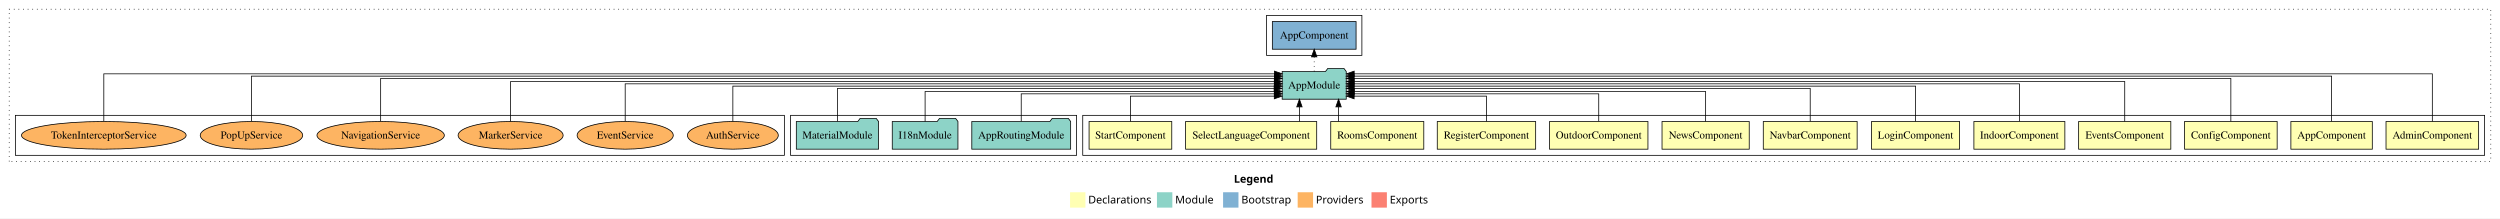
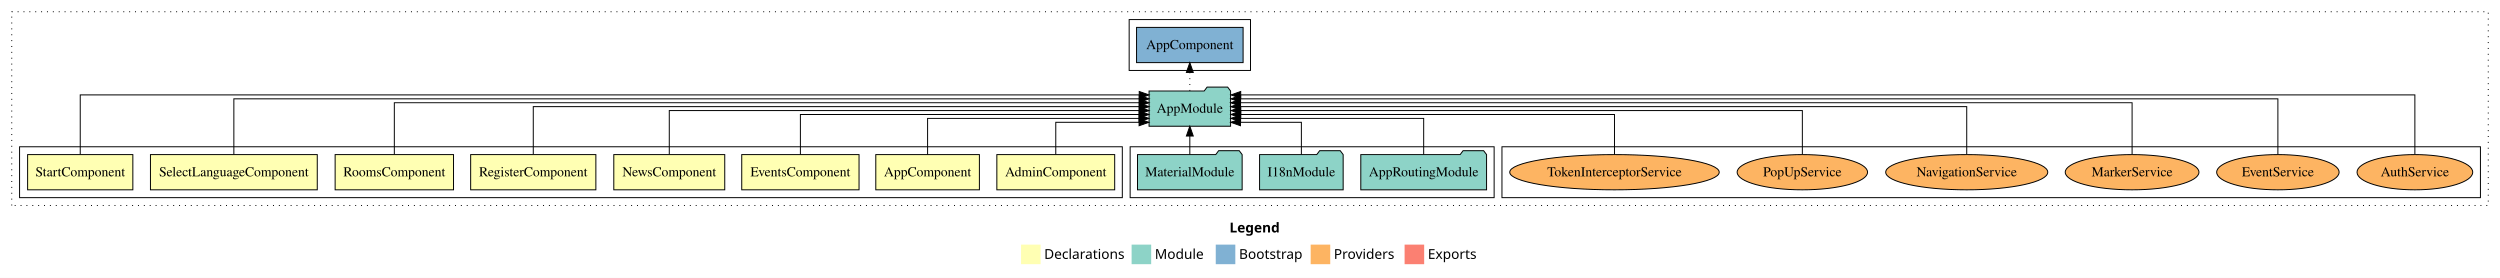
- <svg xmlns="http://www.w3.org/2000/svg" width="3251pt" height="284pt" viewBox="0.00 0.00 3251.00 284.00">
+ <svg xmlns="http://www.w3.org/2000/svg" width="2555pt" height="284pt" viewBox="0.00 0.00 2555.00 284.00">
  <g id="graph0" class="graph" transform="scale(1 1) rotate(0) translate(4 280)">
-     <polygon fill="white" stroke="transparent" points="-4,4 -4,-280 3247,-280 3247,4 -4,4" />
-     <text text-anchor="start" x="1600.51" y="-42.4" font-family="sans-serif" font-weight="bold" font-size="14.00">Legend</text>
-     <polygon fill="#ffffb3" stroke="transparent" points="1387.5,-10 1387.5,-30 1407.5,-30 1407.5,-10 1387.5,-10" />
-     <text text-anchor="start" x="1411.13" y="-15.4" font-family="sans-serif" font-size="14.00">  Declarations</text>
-     <polygon fill="#8dd3c7" stroke="transparent" points="1500.5,-10 1500.5,-30 1520.5,-30 1520.5,-10 1500.5,-10" />
-     <text text-anchor="start" x="1524.23" y="-15.4" font-family="sans-serif" font-size="14.00">  Module</text>
-     <polygon fill="#80b1d3" stroke="transparent" points="1586.5,-10 1586.5,-30 1606.5,-30 1606.5,-10 1586.5,-10" />
-     <text text-anchor="start" x="1610.28" y="-15.4" font-family="sans-serif" font-size="14.00">  Bootstrap</text>
-     <polygon fill="#fdb462" stroke="transparent" points="1683.5,-10 1683.5,-30 1703.5,-30 1703.5,-10 1683.5,-10" />
-     <text text-anchor="start" x="1707.17" y="-15.4" font-family="sans-serif" font-size="14.00">  Providers</text>
-     <polygon fill="#fb8072" stroke="transparent" points="1779.5,-10 1779.5,-30 1799.5,-30 1799.5,-10 1779.5,-10" />
-     <text text-anchor="start" x="1803.23" y="-15.4" font-family="sans-serif" font-size="14.00">  Exports</text>
+     <polygon fill="white" stroke="transparent" points="-4,4 -4,-280 2551,-280 2551,4 -4,4" />
+     <text text-anchor="start" x="1252.51" y="-42.4" font-family="sans-serif" font-weight="bold" font-size="14.00">Legend</text>
+     <polygon fill="#ffffb3" stroke="transparent" points="1039.5,-10 1039.5,-30 1059.5,-30 1059.5,-10 1039.5,-10" />
+     <text text-anchor="start" x="1063.13" y="-15.4" font-family="sans-serif" font-size="14.00">  Declarations</text>
+     <polygon fill="#8dd3c7" stroke="transparent" points="1152.5,-10 1152.5,-30 1172.5,-30 1172.5,-10 1152.5,-10" />
+     <text text-anchor="start" x="1176.23" y="-15.4" font-family="sans-serif" font-size="14.00">  Module</text>
+     <polygon fill="#80b1d3" stroke="transparent" points="1238.5,-10 1238.5,-30 1258.5,-30 1258.5,-10 1238.5,-10" />
+     <text text-anchor="start" x="1262.28" y="-15.4" font-family="sans-serif" font-size="14.00">  Bootstrap</text>
+     <polygon fill="#fdb462" stroke="transparent" points="1335.5,-10 1335.5,-30 1355.5,-30 1355.5,-10 1335.5,-10" />
+     <text text-anchor="start" x="1359.17" y="-15.4" font-family="sans-serif" font-size="14.00">  Providers</text>
+     <polygon fill="#fb8072" stroke="transparent" points="1431.5,-10 1431.5,-30 1451.5,-30 1451.5,-10 1431.5,-10" />
+     <text text-anchor="start" x="1455.23" y="-15.4" font-family="sans-serif" font-size="14.00">  Exports</text>
    <g id="clust1" class="cluster">
-       <polygon fill="none" stroke="black" stroke-dasharray="1,5" points="8,-70 8,-268 3235,-268 3235,-70 8,-70" />
+       <polygon fill="none" stroke="black" stroke-dasharray="1,5" points="8,-70 8,-268 2539,-268 2539,-70 8,-70" />
+     </g>
+     <g id="clust14" class="cluster">
+       <polygon fill="none" stroke="black" points="1531,-78 1531,-130 2531,-130 2531,-78 1531,-78" />
+     </g>
+     <g id="clust11" class="cluster">
+       <polygon fill="none" stroke="black" points="1151,-78 1151,-130 1523,-130 1523,-78 1151,-78" />
+     </g>
+     <g id="clust13" class="cluster">
+       <polygon fill="none" stroke="black" points="1150,-208 1150,-260 1274,-260 1274,-208 1150,-208" />
    </g>
    <g id="clust2" class="cluster">
-       <polygon fill="none" stroke="black" points="1404,-78 1404,-130 3227,-130 3227,-78 1404,-78" />
-     </g>
-     <g id="clust18" class="cluster">
-       <polygon fill="none" stroke="black" points="1643,-208 1643,-260 1767,-260 1767,-208 1643,-208" />
-     </g>
-     <g id="clust16" class="cluster">
-       <polygon fill="none" stroke="black" points="1024,-78 1024,-130 1396,-130 1396,-78 1024,-78" />
-     </g>
-     <g id="clust19" class="cluster">
-       <polygon fill="none" stroke="black" points="16,-78 16,-130 1016,-130 1016,-78 16,-78" />
+       <polygon fill="none" stroke="black" points="16,-78 16,-130 1143,-130 1143,-78 16,-78" />
    </g>
    <g id="node1" class="node">
-       <polygon fill="#ffffb3" stroke="black" points="3219.22,-122 3098.78,-122 3098.78,-86 3219.22,-86 3219.22,-122" />
-       <text text-anchor="middle" x="3159" y="-99.8" font-family="Times,serif" font-size="14.00">AdminComponent</text>
+       <polygon fill="#ffffb3" stroke="black" points="1135.22,-122 1014.78,-122 1014.78,-86 1135.22,-86 1135.22,-122" />
+       <text text-anchor="middle" x="1075" y="-99.8" font-family="Times,serif" font-size="14.00">AdminComponent</text>
+     </g>
+     <g id="node9" class="node">
+       <polygon fill="#8dd3c7" stroke="black" points="1253.66,-187 1250.66,-191 1229.66,-191 1226.66,-187 1170.34,-187 1170.34,-151 1253.66,-151 1253.66,-187" />
+       <text text-anchor="middle" x="1212" y="-164.8" font-family="Times,serif" font-size="14.00">AppModule</text>
+     </g>
+     <g id="edge1" class="edge">
+       <path fill="none" stroke="black" d="M1075,-122.12C1075,-136.78 1075,-155 1075,-155 1075,-155 1160.15,-155 1160.15,-155" />
+       <polygon fill="black" stroke="black" points="1160.15,-158.5 1170.15,-155 1160.15,-151.5 1160.15,-158.5" />
+     </g>
+     <g id="node2" class="node">
+       <polygon fill="#ffffb3" stroke="black" points="996.94,-122 891.06,-122 891.06,-86 996.94,-86 996.94,-122" />
+       <text text-anchor="middle" x="944" y="-99.8" font-family="Times,serif" font-size="14.00">AppComponent</text>
+     </g>
+     <g id="edge2" class="edge">
+       <path fill="none" stroke="black" d="M944,-122.01C944,-138.05 944,-159 944,-159 944,-159 1160.12,-159 1160.12,-159" />
+       <polygon fill="black" stroke="black" points="1160.13,-162.5 1170.12,-159 1160.12,-155.5 1160.13,-162.5" />
+     </g>
+     <g id="node3" class="node">
+       <polygon fill="#ffffb3" stroke="black" points="873.94,-122 754.06,-122 754.06,-86 873.94,-86 873.94,-122" />
+       <text text-anchor="middle" x="814" y="-99.8" font-family="Times,serif" font-size="14.00">EventsComponent</text>
+     </g>
+     <g id="edge3" class="edge">
+       <path fill="none" stroke="black" d="M814,-122.02C814,-139.37 814,-163 814,-163 814,-163 1160.16,-163 1160.16,-163" />
+       <polygon fill="black" stroke="black" points="1160.16,-166.5 1170.16,-163 1160.16,-159.5 1160.16,-166.5" />
+     </g>
+     <g id="node4" class="node">
+       <polygon fill="#ffffb3" stroke="black" points="736.7,-122 623.3,-122 623.3,-86 736.7,-86 736.7,-122" />
+       <text text-anchor="middle" x="680" y="-99.8" font-family="Times,serif" font-size="14.00">NewsComponent</text>
+     </g>
+     <g id="edge4" class="edge">
+       <path fill="none" stroke="black" d="M680,-122.22C680,-140.83 680,-167 680,-167 680,-167 1160.25,-167 1160.25,-167" />
+       <polygon fill="black" stroke="black" points="1160.25,-170.5 1170.25,-167 1160.25,-163.5 1160.25,-170.5" />
+     </g>
+     <g id="node5" class="node">
+       <polygon fill="#ffffb3" stroke="black" points="604.98,-122 477.02,-122 477.02,-86 604.98,-86 604.98,-122" />
+       <text text-anchor="middle" x="541" y="-99.8" font-family="Times,serif" font-size="14.00">RegisterComponent</text>
+     </g>
+     <g id="edge5" class="edge">
+       <path fill="none" stroke="black" d="M541,-122.31C541,-142.15 541,-171 541,-171 541,-171 1160.28,-171 1160.28,-171" />
+       <polygon fill="black" stroke="black" points="1160.28,-174.5 1170.28,-171 1160.28,-167.5 1160.28,-174.5" />
+     </g>
+     <g id="node6" class="node">
+       <polygon fill="#ffffb3" stroke="black" points="459.5,-122 338.5,-122 338.5,-86 459.5,-86 459.5,-122" />
+       <text text-anchor="middle" x="399" y="-99.8" font-family="Times,serif" font-size="14.00">RoomsComponent</text>
+     </g>
+     <g id="edge6" class="edge">
+       <path fill="none" stroke="black" d="M399,-122.28C399,-143.32 399,-175 399,-175 399,-175 1160.28,-175 1160.28,-175" />
+       <polygon fill="black" stroke="black" points="1160.28,-178.5 1170.28,-175 1160.28,-171.5 1160.28,-178.5" />
+     </g>
+     <g id="node7" class="node">
+       <polygon fill="#ffffb3" stroke="black" points="320.24,-122 149.76,-122 149.76,-86 320.24,-86 320.24,-122" />
+       <text text-anchor="middle" x="235" y="-99.8" font-family="Times,serif" font-size="14.00">SelectLanguageComponent</text>
+     </g>
+     <g id="edge7" class="edge">
+       <path fill="none" stroke="black" d="M235,-122.16C235,-144.35 235,-179 235,-179 235,-179 1160.33,-179 1160.33,-179" />
+       <polygon fill="black" stroke="black" points="1160.33,-182.5 1170.33,-179 1160.33,-175.5 1160.33,-182.5" />
+     </g>
+     <g id="node8" class="node">
+       <polygon fill="#ffffb3" stroke="black" points="131.77,-122 24.23,-122 24.23,-86 131.77,-86 131.77,-122" />
+       <text text-anchor="middle" x="78" y="-99.8" font-family="Times,serif" font-size="14.00">StartComponent</text>
+     </g>
+     <g id="edge8" class="edge">
+       <path fill="none" stroke="black" d="M78,-122.32C78,-145.66 78,-183 78,-183 78,-183 1160.3,-183 1160.3,-183" />
+       <polygon fill="black" stroke="black" points="1160.3,-186.5 1170.3,-183 1160.3,-179.5 1160.3,-186.5" />
+     </g>
+     <g id="node13" class="node">
+       <polygon fill="#80b1d3" stroke="black" points="1266.44,-252 1157.56,-252 1157.56,-216 1266.44,-216 1266.44,-252" />
+       <text text-anchor="middle" x="1212" y="-229.8" font-family="Times,serif" font-size="14.00">AppComponent </text>
+     </g>
+     <g id="edge12" class="edge">
+       <path fill="none" stroke="black" stroke-dasharray="1,5" d="M1212,-187.11C1212,-187.11 1212,-205.99 1212,-205.99" />
+       <polygon fill="black" stroke="black" points="1208.5,-205.99 1212,-215.99 1215.5,-205.99 1208.5,-205.99" />
+     </g>
+     <g id="node10" class="node">
+       <polygon fill="#8dd3c7" stroke="black" points="1515.27,-122 1512.27,-126 1491.27,-126 1488.27,-122 1386.73,-122 1386.73,-86 1515.27,-86 1515.27,-122" />
+       <text text-anchor="middle" x="1451" y="-99.8" font-family="Times,serif" font-size="14.00">AppRoutingModule</text>
+     </g>
+     <g id="edge9" class="edge">
+       <path fill="none" stroke="black" d="M1451,-122.01C1451,-138.05 1451,-159 1451,-159 1451,-159 1263.9,-159 1263.9,-159" />
+       <polygon fill="black" stroke="black" points="1263.9,-155.5 1253.9,-159 1263.9,-162.5 1263.9,-155.5" />
+     </g>
+     <g id="node11" class="node">
+       <polygon fill="#8dd3c7" stroke="black" points="1368.71,-122 1365.71,-126 1344.71,-126 1341.71,-122 1283.29,-122 1283.29,-86 1368.71,-86 1368.71,-122" />
+       <text text-anchor="middle" x="1326" y="-99.8" font-family="Times,serif" font-size="14.00">I18nModule</text>
+     </g>
+     <g id="edge10" class="edge">
+       <path fill="none" stroke="black" d="M1326,-122.12C1326,-136.78 1326,-155 1326,-155 1326,-155 1263.8,-155 1263.8,-155" />
+       <polygon fill="black" stroke="black" points="1263.8,-151.5 1253.8,-155 1263.8,-158.5 1263.8,-151.5" />
+     </g>
+     <g id="node12" class="node">
+       <polygon fill="#8dd3c7" stroke="black" points="1265.47,-122 1262.47,-126 1241.47,-126 1238.47,-122 1158.53,-122 1158.53,-86 1265.47,-86 1265.47,-122" />
+       <text text-anchor="middle" x="1212" y="-99.8" font-family="Times,serif" font-size="14.00">MaterialModule</text>
+     </g>
+     <g id="edge11" class="edge">
+       <path fill="none" stroke="black" d="M1212,-122.11C1212,-122.11 1212,-140.99 1212,-140.99" />
+       <polygon fill="black" stroke="black" points="1208.5,-140.99 1212,-150.99 1215.5,-140.99 1208.5,-140.99" />
    </g>
    <g id="node14" class="node">
-       <polygon fill="#8dd3c7" stroke="black" points="1746.66,-187 1743.66,-191 1722.66,-191 1719.66,-187 1663.34,-187 1663.34,-151 1746.66,-151 1746.66,-187" />
-       <text text-anchor="middle" x="1705" y="-164.8" font-family="Times,serif" font-size="14.00">AppModule</text>
-     </g>
-     <g id="edge1" class="edge">
-       <path fill="none" stroke="black" d="M3159,-122.15C3159,-145.76 3159,-184 3159,-184 3159,-184 1756.95,-184 1756.95,-184" />
-       <polygon fill="black" stroke="black" points="1756.95,-180.5 1746.95,-184 1756.95,-187.5 1756.95,-180.5" />
-     </g>
-     <g id="node2" class="node">
-       <polygon fill="#ffffb3" stroke="black" points="3080.94,-122 2975.06,-122 2975.06,-86 3080.94,-86 3080.94,-122" />
-       <text text-anchor="middle" x="3028" y="-99.8" font-family="Times,serif" font-size="14.00">AppComponent</text>
-     </g>
-     <g id="edge2" class="edge">
-       <path fill="none" stroke="black" d="M3028,-122.25C3028,-145.02 3028,-181 3028,-181 3028,-181 1756.78,-181 1756.78,-181" />
-       <polygon fill="black" stroke="black" points="1756.78,-177.5 1746.78,-181 1756.78,-184.5 1756.78,-177.5" />
-     </g>
-     <g id="node3" class="node">
-       <polygon fill="#ffffb3" stroke="black" points="2957.22,-122 2836.78,-122 2836.78,-86 2957.22,-86 2957.22,-122" />
-       <text text-anchor="middle" x="2897" y="-99.8" font-family="Times,serif" font-size="14.00">ConfigComponent</text>
-     </g>
-     <g id="edge3" class="edge">
-       <path fill="none" stroke="black" d="M2897,-122.29C2897,-144.21 2897,-178 2897,-178 2897,-178 1756.72,-178 1756.72,-178" />
-       <polygon fill="black" stroke="black" points="1756.73,-174.5 1746.72,-178 1756.72,-181.5 1756.73,-174.5" />
-     </g>
-     <g id="node4" class="node">
-       <polygon fill="#ffffb3" stroke="black" points="2818.94,-122 2699.06,-122 2699.06,-86 2818.94,-86 2818.94,-122" />
-       <text text-anchor="middle" x="2759" y="-99.8" font-family="Times,serif" font-size="14.00">EventsComponent</text>
-     </g>
-     <g id="edge4" class="edge">
-       <path fill="none" stroke="black" d="M2759,-122.03C2759,-142.77 2759,-174 2759,-174 2759,-174 1756.97,-174 1756.97,-174" />
-       <polygon fill="black" stroke="black" points="1756.97,-170.5 1746.97,-174 1756.97,-177.5 1756.97,-170.5" />
-     </g>
-     <g id="node5" class="node">
-       <polygon fill="#ffffb3" stroke="black" points="2681.15,-122 2562.85,-122 2562.85,-86 2681.15,-86 2681.15,-122" />
-       <text text-anchor="middle" x="2622" y="-99.8" font-family="Times,serif" font-size="14.00">IndoorComponent</text>
-     </g>
-     <g id="edge5" class="edge">
-       <path fill="none" stroke="black" d="M2622,-122.31C2622,-142.15 2622,-171 2622,-171 2622,-171 1756.78,-171 1756.78,-171" />
-       <polygon fill="black" stroke="black" points="1756.78,-167.5 1746.78,-171 1756.78,-174.5 1756.78,-167.5" />
-     </g>
-     <g id="node6" class="node">
-       <polygon fill="#ffffb3" stroke="black" points="2544.28,-122 2429.72,-122 2429.72,-86 2544.28,-86 2544.28,-122" />
-       <text text-anchor="middle" x="2487" y="-99.8" font-family="Times,serif" font-size="14.00">LoginComponent</text>
-     </g>
-     <g id="edge6" class="edge">
-       <path fill="none" stroke="black" d="M2487,-122.17C2487,-141.09 2487,-168 2487,-168 2487,-168 1756.77,-168 1756.77,-168" />
-       <polygon fill="black" stroke="black" points="1756.77,-164.5 1746.77,-168 1756.77,-171.5 1756.77,-164.5" />
-     </g>
-     <g id="node7" class="node">
-       <polygon fill="#ffffb3" stroke="black" points="2411.03,-122 2288.97,-122 2288.97,-86 2411.03,-86 2411.03,-122" />
-       <text text-anchor="middle" x="2350" y="-99.8" font-family="Times,serif" font-size="14.00">NavbarComponent</text>
-     </g>
-     <g id="edge7" class="edge">
-       <path fill="none" stroke="black" d="M2350,-122.3C2350,-140.27 2350,-165 2350,-165 2350,-165 1756.82,-165 1756.82,-165" />
-       <polygon fill="black" stroke="black" points="1756.82,-161.5 1746.82,-165 1756.82,-168.5 1756.82,-161.5" />
-     </g>
-     <g id="node8" class="node">
-       <polygon fill="#ffffb3" stroke="black" points="2270.7,-122 2157.3,-122 2157.3,-86 2270.7,-86 2270.7,-122" />
-       <text text-anchor="middle" x="2214" y="-99.8" font-family="Times,serif" font-size="14.00">NewsComponent</text>
-     </g>
-     <g id="edge8" class="edge">
-       <path fill="none" stroke="black" d="M2214,-122.04C2214,-138.73 2214,-161 2214,-161 2214,-161 1757.09,-161 1757.09,-161" />
-       <polygon fill="black" stroke="black" points="1757.09,-157.5 1747.09,-161 1757.09,-164.5 1757.09,-157.5" />
-     </g>
-     <g id="node9" class="node">
-       <polygon fill="#ffffb3" stroke="black" points="2138.99,-122 2011.01,-122 2011.01,-86 2138.99,-86 2138.99,-122" />
-       <text text-anchor="middle" x="2075" y="-99.8" font-family="Times,serif" font-size="14.00">OutdoorComponent</text>
-     </g>
-     <g id="edge9" class="edge">
-       <path fill="none" stroke="black" d="M2075,-122.28C2075,-137.95 2075,-158 2075,-158 2075,-158 1756.72,-158 1756.72,-158" />
-       <polygon fill="black" stroke="black" points="1756.72,-154.5 1746.72,-158 1756.72,-161.5 1756.72,-154.5" />
-     </g>
-     <g id="node10" class="node">
-       <polygon fill="#ffffb3" stroke="black" points="1992.98,-122 1865.02,-122 1865.02,-86 1992.98,-86 1992.98,-122" />
-       <text text-anchor="middle" x="1929" y="-99.8" font-family="Times,serif" font-size="14.00">RegisterComponent</text>
-     </g>
-     <g id="edge10" class="edge">
-       <path fill="none" stroke="black" d="M1929,-122.12C1929,-136.78 1929,-155 1929,-155 1929,-155 1756.87,-155 1756.87,-155" />
-       <polygon fill="black" stroke="black" points="1756.87,-151.5 1746.87,-155 1756.87,-158.5 1756.87,-151.5" />
-     </g>
-     <g id="node11" class="node">
-       <polygon fill="#ffffb3" stroke="black" points="1847.5,-122 1726.5,-122 1726.5,-86 1847.5,-86 1847.5,-122" />
-       <text text-anchor="middle" x="1787" y="-99.8" font-family="Times,serif" font-size="14.00">RoomsComponent</text>
-     </g>
-     <g id="edge11" class="edge">
-       <path fill="none" stroke="black" d="M1736.66,-122.11C1736.66,-122.11 1736.66,-140.99 1736.66,-140.99" />
-       <polygon fill="black" stroke="black" points="1733.16,-140.99 1736.66,-150.99 1740.16,-140.99 1733.16,-140.99" />
-     </g>
-     <g id="node12" class="node">
-       <polygon fill="#ffffb3" stroke="black" points="1708.24,-122 1537.76,-122 1537.76,-86 1708.24,-86 1708.24,-122" />
-       <text text-anchor="middle" x="1623" y="-99.8" font-family="Times,serif" font-size="14.00">SelectLanguageComponent</text>
-     </g>
-     <g id="edge12" class="edge">
-       <path fill="none" stroke="black" d="M1685.77,-122.11C1685.77,-122.11 1685.77,-140.99 1685.77,-140.99" />
-       <polygon fill="black" stroke="black" points="1682.27,-140.99 1685.77,-150.99 1689.27,-140.99 1682.27,-140.99" />
-     </g>
-     <g id="node13" class="node">
-       <polygon fill="#ffffb3" stroke="black" points="1519.77,-122 1412.23,-122 1412.23,-86 1519.77,-86 1519.77,-122" />
-       <text text-anchor="middle" x="1466" y="-99.8" font-family="Times,serif" font-size="14.00">StartComponent</text>
+       <ellipse fill="#fdb462" stroke="black" cx="2464" cy="-104" rx="59.11" ry="18" />
+       <text text-anchor="middle" x="2464" y="-99.8" font-family="Times,serif" font-size="14.00">AuthService</text>
    </g>
    <g id="edge13" class="edge">
-       <path fill="none" stroke="black" d="M1466,-122.12C1466,-136.78 1466,-155 1466,-155 1466,-155 1653.1,-155 1653.1,-155" />
-       <polygon fill="black" stroke="black" points="1653.1,-158.5 1663.1,-155 1653.1,-151.5 1653.1,-158.5" />
+       <path fill="none" stroke="black" d="M2464,-122.32C2464,-145.66 2464,-183 2464,-183 2464,-183 1264.01,-183 1264.01,-183" />
+       <polygon fill="black" stroke="black" points="1264.01,-179.5 1254.01,-183 1264.01,-186.5 1264.01,-179.5" />
+     </g>
+     <g id="node15" class="node">
+       <ellipse fill="#fdb462" stroke="black" cx="2324" cy="-104" rx="62.54" ry="18" />
+       <text text-anchor="middle" x="2324" y="-99.8" font-family="Times,serif" font-size="14.00">EventService</text>
+     </g>
+     <g id="edge14" class="edge">
+       <path fill="none" stroke="black" d="M2324,-122.16C2324,-144.35 2324,-179 2324,-179 2324,-179 1263.9,-179 1263.9,-179" />
+       <polygon fill="black" stroke="black" points="1263.9,-175.5 1253.9,-179 1263.9,-182.5 1263.9,-175.5" />
+     </g>
+     <g id="node16" class="node">
+       <ellipse fill="#fdb462" stroke="black" cx="2175" cy="-104" rx="68.32" ry="18" />
+       <text text-anchor="middle" x="2175" y="-99.8" font-family="Times,serif" font-size="14.00">MarkerService</text>
+     </g>
+     <g id="edge15" class="edge">
+       <path fill="none" stroke="black" d="M2175,-122.28C2175,-143.32 2175,-175 2175,-175 2175,-175 1263.69,-175 1263.69,-175" />
+       <polygon fill="black" stroke="black" points="1263.69,-171.5 1253.69,-175 1263.69,-178.5 1263.69,-171.5" />
+     </g>
+     <g id="node17" class="node">
+       <ellipse fill="#fdb462" stroke="black" cx="2006" cy="-104" rx="82.8" ry="18" />
+       <text text-anchor="middle" x="2006" y="-99.8" font-family="Times,serif" font-size="14.00">NavigationService</text>
+     </g>
+     <g id="edge16" class="edge">
+       <path fill="none" stroke="black" d="M2006,-122.31C2006,-142.15 2006,-171 2006,-171 2006,-171 1263.85,-171 1263.85,-171" />
+       <polygon fill="black" stroke="black" points="1263.85,-167.5 1253.85,-171 1263.85,-174.5 1263.85,-167.5" />
    </g>
    <g id="node18" class="node">
-       <polygon fill="#80b1d3" stroke="black" points="1759.44,-252 1650.56,-252 1650.56,-216 1759.44,-216 1759.44,-252" />
-       <text text-anchor="middle" x="1705" y="-229.8" font-family="Times,serif" font-size="14.00">AppComponent </text>
+       <ellipse fill="#fdb462" stroke="black" cx="1838" cy="-104" rx="66.63" ry="18" />
+       <text text-anchor="middle" x="1838" y="-99.8" font-family="Times,serif" font-size="14.00">PopUpService</text>
    </g>
    <g id="edge17" class="edge">
-       <path fill="none" stroke="black" stroke-dasharray="1,5" d="M1705,-187.11C1705,-187.11 1705,-205.99 1705,-205.99" />
-       <polygon fill="black" stroke="black" points="1701.5,-205.99 1705,-215.99 1708.5,-205.99 1701.5,-205.99" />
-     </g>
-     <g id="node15" class="node">
-       <polygon fill="#8dd3c7" stroke="black" points="1388.27,-122 1385.27,-126 1364.27,-126 1361.27,-122 1259.73,-122 1259.73,-86 1388.27,-86 1388.27,-122" />
-       <text text-anchor="middle" x="1324" y="-99.8" font-family="Times,serif" font-size="14.00">AppRoutingModule</text>
-     </g>
-     <g id="edge14" class="edge">
-       <path fill="none" stroke="black" d="M1324,-122.28C1324,-137.95 1324,-158 1324,-158 1324,-158 1653.14,-158 1653.14,-158" />
-       <polygon fill="black" stroke="black" points="1653.14,-161.5 1663.14,-158 1653.14,-154.5 1653.14,-161.5" />
-     </g>
-     <g id="node16" class="node">
-       <polygon fill="#8dd3c7" stroke="black" points="1241.71,-122 1238.71,-126 1217.71,-126 1214.71,-122 1156.29,-122 1156.29,-86 1241.71,-86 1241.71,-122" />
-       <text text-anchor="middle" x="1199" y="-99.8" font-family="Times,serif" font-size="14.00">I18nModule</text>
-     </g>
-     <g id="edge15" class="edge">
-       <path fill="none" stroke="black" d="M1199,-122.04C1199,-138.73 1199,-161 1199,-161 1199,-161 1653.16,-161 1653.16,-161" />
-       <polygon fill="black" stroke="black" points="1653.16,-164.5 1663.16,-161 1653.16,-157.5 1653.16,-164.5" />
-     </g>
-     <g id="node17" class="node">
-       <polygon fill="#8dd3c7" stroke="black" points="1138.47,-122 1135.47,-126 1114.47,-126 1111.47,-122 1031.53,-122 1031.53,-86 1138.47,-86 1138.47,-122" />
-       <text text-anchor="middle" x="1085" y="-99.8" font-family="Times,serif" font-size="14.00">MaterialModule</text>
-     </g>
-     <g id="edge16" class="edge">
-       <path fill="none" stroke="black" d="M1085,-122.3C1085,-140.27 1085,-165 1085,-165 1085,-165 1652.87,-165 1652.87,-165" />
-       <polygon fill="black" stroke="black" points="1652.87,-168.5 1662.87,-165 1652.87,-161.5 1652.87,-168.5" />
+       <path fill="none" stroke="black" d="M1838,-122.22C1838,-140.83 1838,-167 1838,-167 1838,-167 1264.05,-167 1264.05,-167" />
+       <polygon fill="black" stroke="black" points="1264.05,-163.5 1254.05,-167 1264.05,-170.5 1264.05,-163.5" />
    </g>
    <g id="node19" class="node">
-       <ellipse fill="#fdb462" stroke="black" cx="949" cy="-104" rx="59.11" ry="18" />
-       <text text-anchor="middle" x="949" y="-99.8" font-family="Times,serif" font-size="14.00">AuthService</text>
+       <ellipse fill="#fdb462" stroke="black" cx="1646" cy="-104" rx="107.04" ry="18" />
+       <text text-anchor="middle" x="1646" y="-99.8" font-family="Times,serif" font-size="14.00">TokenInterceptorService</text>
    </g>
    <g id="edge18" class="edge">
-       <path fill="none" stroke="black" d="M949,-122.17C949,-141.09 949,-168 949,-168 949,-168 1653.28,-168 1653.28,-168" />
-       <polygon fill="black" stroke="black" points="1653.28,-171.5 1663.28,-168 1653.28,-164.5 1653.28,-171.5" />
-     </g>
-     <g id="node20" class="node">
-       <ellipse fill="#fdb462" stroke="black" cx="809" cy="-104" rx="62.54" ry="18" />
-       <text text-anchor="middle" x="809" y="-99.8" font-family="Times,serif" font-size="14.00">EventService</text>
-     </g>
-     <g id="edge19" class="edge">
-       <path fill="none" stroke="black" d="M809,-122.31C809,-142.15 809,-171 809,-171 809,-171 1653.28,-171 1653.28,-171" />
-       <polygon fill="black" stroke="black" points="1653.28,-174.5 1663.28,-171 1653.28,-167.5 1653.28,-174.5" />
-     </g>
-     <g id="node21" class="node">
-       <ellipse fill="#fdb462" stroke="black" cx="660" cy="-104" rx="68.32" ry="18" />
-       <text text-anchor="middle" x="660" y="-99.8" font-family="Times,serif" font-size="14.00">MarkerService</text>
-     </g>
-     <g id="edge20" class="edge">
-       <path fill="none" stroke="black" d="M660,-122.03C660,-142.77 660,-174 660,-174 660,-174 1653.07,-174 1653.07,-174" />
-       <polygon fill="black" stroke="black" points="1653.07,-177.5 1663.07,-174 1653.07,-170.5 1653.07,-177.5" />
-     </g>
-     <g id="node22" class="node">
-       <ellipse fill="#fdb462" stroke="black" cx="491" cy="-104" rx="82.8" ry="18" />
-       <text text-anchor="middle" x="491" y="-99.8" font-family="Times,serif" font-size="14.00">NavigationService</text>
-     </g>
-     <g id="edge21" class="edge">
-       <path fill="none" stroke="black" d="M491,-122.29C491,-144.21 491,-178 491,-178 491,-178 1653.21,-178 1653.21,-178" />
-       <polygon fill="black" stroke="black" points="1653.21,-181.5 1663.21,-178 1653.21,-174.5 1653.21,-181.5" />
-     </g>
-     <g id="node23" class="node">
-       <ellipse fill="#fdb462" stroke="black" cx="323" cy="-104" rx="66.63" ry="18" />
-       <text text-anchor="middle" x="323" y="-99.8" font-family="Times,serif" font-size="14.00">PopUpService</text>
-     </g>
-     <g id="edge22" class="edge">
-       <path fill="none" stroke="black" d="M323,-122.25C323,-145.02 323,-181 323,-181 323,-181 1653.26,-181 1653.26,-181" />
-       <polygon fill="black" stroke="black" points="1653.26,-184.5 1663.26,-181 1653.26,-177.5 1653.26,-184.5" />
-     </g>
-     <g id="node24" class="node">
-       <ellipse fill="#fdb462" stroke="black" cx="131" cy="-104" rx="107.04" ry="18" />
-       <text text-anchor="middle" x="131" y="-99.8" font-family="Times,serif" font-size="14.00">TokenInterceptorService</text>
-     </g>
-     <g id="edge23" class="edge">
-       <path fill="none" stroke="black" d="M131,-122.15C131,-145.76 131,-184 131,-184 131,-184 1653.3,-184 1653.3,-184" />
-       <polygon fill="black" stroke="black" points="1653.3,-187.5 1663.3,-184 1653.3,-180.5 1653.3,-187.5" />
+       <path fill="none" stroke="black" d="M1646,-122.02C1646,-139.37 1646,-163 1646,-163 1646,-163 1264.01,-163 1264.01,-163" />
+       <polygon fill="black" stroke="black" points="1264.01,-159.5 1254.01,-163 1264.01,-166.5 1264.01,-159.5" />
    </g>
  </g>
</svg>
